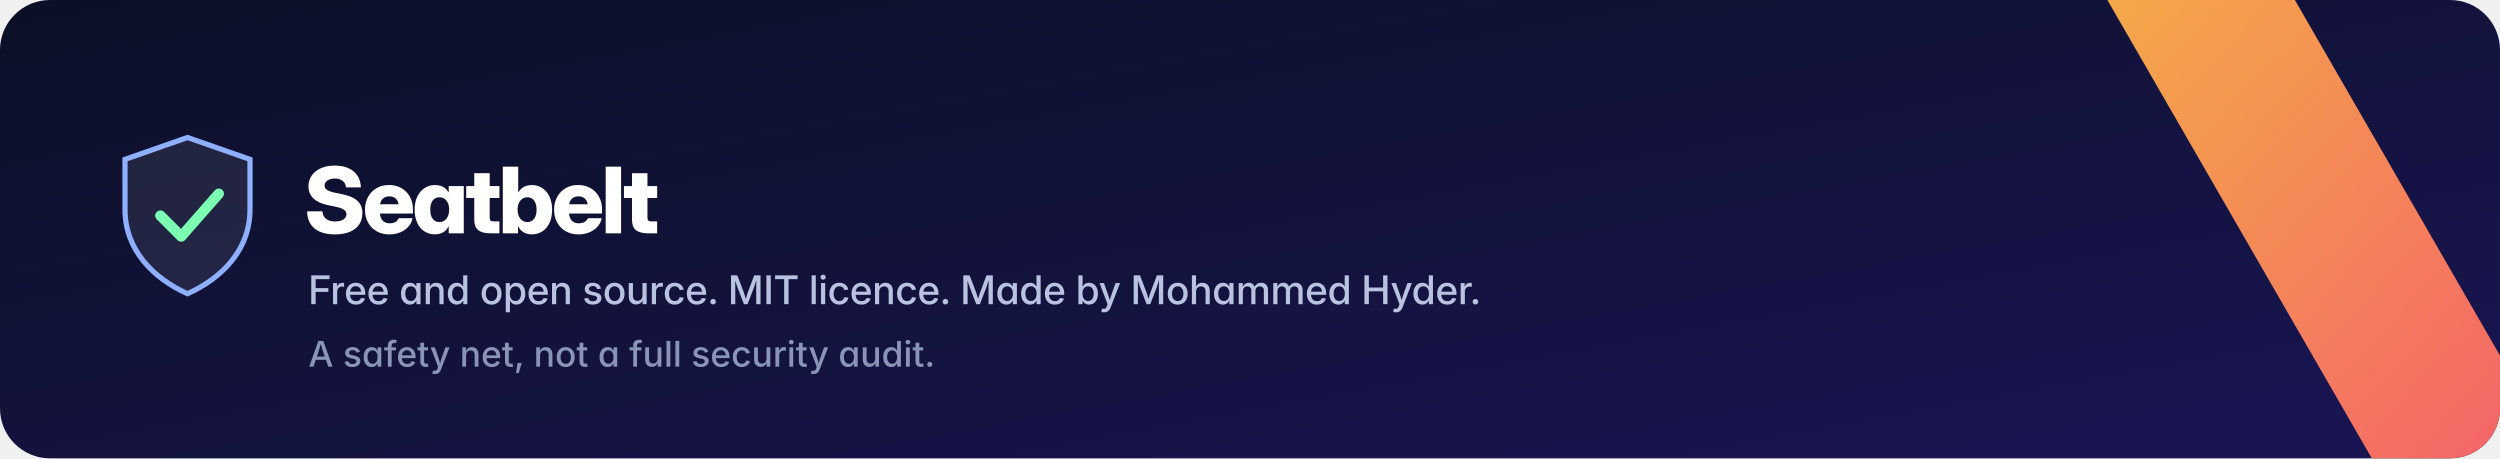
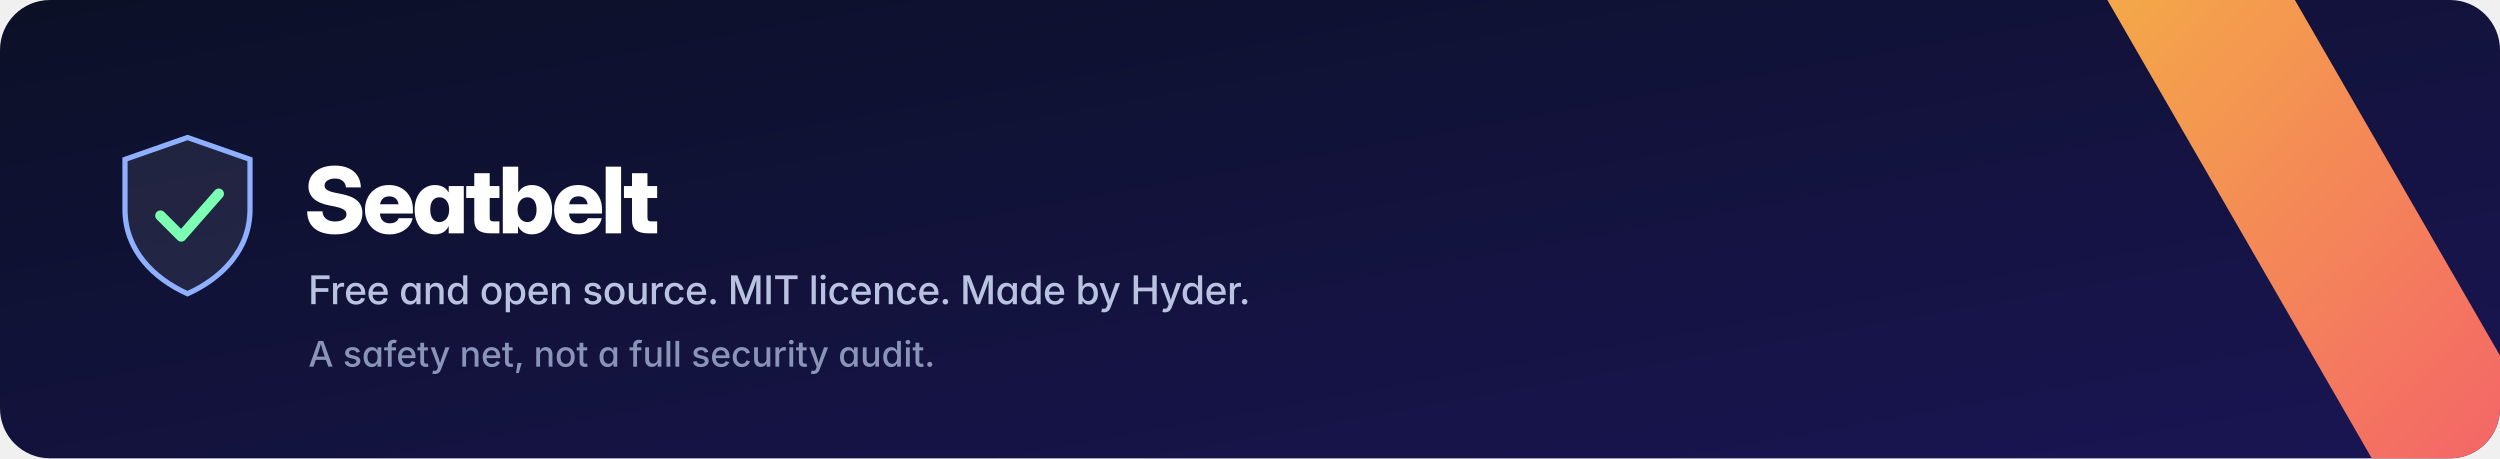
<svg xmlns="http://www.w3.org/2000/svg" width="1200" height="220" viewBox="0 0 1200 220" role="img">
  <defs>
    <path id="g0" d="M689 -24Q491 -24 352 36Q213 97 140 212Q67 328 67 492H410Q412 421 447 370Q482 319 544 292Q607 265 692 265Q769 265 825 285Q882 305 914 342Q945 378 945 427Q945 469 919 501Q892 532 835 556Q779 579 689 598L536 629Q318 674 207 780Q96 887 96 1050Q96 1189 170 1293Q243 1397 375 1456Q507 1514 682 1514Q861 1514 990 1456Q1119 1397 1191 1288Q1262 1179 1267 1026H934Q927 1119 860 1172Q794 1225 687 1225Q620 1225 567 1205Q515 1185 486 1149Q456 1114 456 1067Q456 1026 481 997Q506 967 559 945Q612 923 697 906L828 880Q952 855 1041 818Q1131 780 1188 728Q1246 676 1273 607Q1301 539 1301 453Q1301 303 1228 196Q1155 90 1018 33Q881 -24 689 -24Z" />
    <path id="g1" d="M596 -24Q434 -24 312 47Q189 117 120 242Q52 367 52 528Q52 689 121 814Q189 939 310 1009Q431 1080 587 1080Q706 1080 804 1040Q902 1001 974 928Q1045 855 1084 755Q1123 656 1123 536V443H164V649H962L804 607Q804 675 779 724Q754 773 707 800Q661 826 596 826Q531 826 485 800Q438 773 413 724Q387 675 387 607V455Q387 385 414 333Q440 280 489 252Q539 224 608 224Q659 224 699 238Q739 252 766 278Q793 304 806 338H1115Q1096 232 1023 150Q950 69 840 22Q729 -24 596 -24Z" />
    <path id="g2" d="M509 -23Q371 -23 268 46Q165 114 109 239Q52 363 52 530Q52 692 110 816Q168 940 270 1009Q372 1079 506 1079Q575 1079 632 1061Q689 1043 734 1008Q778 972 810 918H814V1056H1151V0H814V157H811Q783 98 739 58Q695 18 637 -2Q578 -23 509 -23ZM605 252Q671 252 720 287Q769 321 797 383Q824 445 824 530Q824 614 797 675Q769 737 720 771Q671 805 605 805Q543 805 496 772Q450 739 425 678Q401 616 401 530Q401 443 425 381Q450 319 496 286Q543 252 605 252Z" />
    <path id="g3" d="M761 1056V790H19V1056H761ZM199 1344H544V355Q544 304 564 285Q584 266 642 266Q668 266 706 266Q744 266 761 266V0Q734 0 679 0Q624 0 566 0Q376 0 287 72Q199 143 199 297V1344Z" />
    <path id="g4" d="M742 -23Q672 -23 614 -2Q555 18 510 60Q465 101 438 163H436V0H96V1490H440V914H442Q476 970 520 1007Q564 1043 621 1061Q677 1079 745 1079Q879 1079 981 1009Q1083 940 1141 816Q1198 692 1198 530Q1198 363 1142 239Q1085 114 983 46Q881 -23 742 -23ZM645 252Q709 252 755 286Q801 319 825 381Q850 443 850 530Q850 616 825 678Q801 739 755 772Q709 805 645 805Q581 805 531 771Q482 737 454 675Q426 614 426 530Q426 445 454 383Q482 321 531 287Q581 252 645 252Z" />
    <path id="g5" d="M440 1490V0H96V1490H440Z" />
    <path id="g6" d="M152 0V1490H1098V1294H378V830H1036V636H378V0H152Z" />
    <path id="g7" d="M135 0V1090H343V915H352Q382 1004 452 1054Q523 1105 622 1105Q645 1105 669 1103Q693 1102 708 1100V896Q696 899 663 903Q631 907 595 907Q526 907 471 877Q415 847 383 790Q351 734 351 654V0H135Z" />
    <path id="g8" d="M603 -24Q442 -24 325 48Q209 119 146 246Q83 373 83 540Q83 707 147 836Q210 964 323 1036Q437 1109 588 1109Q691 1109 781 1074Q871 1039 939 969Q1007 899 1046 794Q1084 690 1084 552V483H194V645H972L874 593Q874 694 840 770Q807 845 743 887Q680 930 589 930Q498 930 433 887Q368 844 333 771Q298 698 298 606V504Q298 396 335 317Q373 239 442 198Q511 156 606 156Q671 156 722 175Q774 194 809 231Q845 268 863 319L1068 292Q1044 198 980 127Q915 56 819 16Q723 -24 603 -24Z" />
    <path id="g9" d="" />
    <path id="g10" d="M546 -22Q410 -22 306 48Q201 117 142 244Q83 371 83 544Q83 717 143 844Q203 970 307 1039Q412 1107 547 1107Q635 1107 698 1080Q761 1052 803 1010Q845 967 871 922H879V1090H1093V0H880V168H871Q844 121 802 78Q759 34 696 6Q633 -22 546 -22ZM593 163Q686 163 751 211Q816 259 851 345Q886 431 886 545Q886 659 851 744Q817 829 751 876Q686 923 593 923Q502 923 437 876Q372 829 338 745Q303 660 303 545Q303 430 338 345Q373 259 438 211Q503 163 593 163Z" />
    <path id="g11" d="M351 638V0H135V1090H344L345 822H311Q361 968 453 1038Q546 1107 678 1107Q789 1107 875 1060Q961 1012 1010 919Q1059 825 1059 687V0H843V660Q843 784 781 850Q719 917 609 917Q536 917 477 886Q419 855 385 793Q351 731 351 638Z" />
    <path id="g12" d="M546 -22Q410 -22 305 48Q201 117 142 244Q83 371 83 544Q83 717 143 844Q202 970 307 1039Q411 1107 546 1107Q635 1107 697 1080Q760 1052 802 1009Q844 967 869 921H877V1490H1093V0H882V169H871Q844 122 802 78Q759 34 696 6Q634 -22 546 -22ZM592 163Q685 163 750 211Q816 259 850 345Q885 431 885 545Q885 659 850 744Q816 829 750 876Q685 923 592 923Q501 923 436 876Q372 829 337 744Q303 659 303 545Q303 430 338 345Q372 259 437 211Q502 163 592 163Z" />
    <path id="g13" d="M598 -24Q444 -24 328 48Q212 119 148 246Q83 373 83 541Q83 710 148 838Q212 966 328 1038Q444 1109 598 1109Q753 1109 869 1038Q985 966 1049 838Q1113 710 1113 541Q1113 373 1049 246Q985 119 869 48Q753 -24 598 -24ZM598 161Q695 161 761 211Q827 260 861 347Q894 433 894 541Q894 651 861 738Q827 824 761 874Q695 924 598 924Q502 924 436 874Q370 824 337 738Q303 652 303 541Q303 432 337 346Q370 260 436 211Q501 161 598 161Z" />
    <path id="g14" d="M135 -418V1090H346V922H357Q383 967 425 1009Q467 1052 530 1080Q594 1107 682 1107Q818 1107 922 1039Q1026 970 1085 844Q1144 717 1144 544Q1144 371 1086 244Q1027 117 923 48Q819 -22 682 -22Q595 -22 533 6Q470 34 428 78Q386 121 359 168H351V-418H135ZM635 163Q727 163 791 211Q856 259 890 345Q925 430 925 545Q925 659 890 744Q856 829 792 876Q727 923 635 923Q543 923 477 876Q412 829 377 744Q343 659 343 545Q343 431 378 345Q412 259 478 211Q544 163 635 163Z" />
    <path id="g15" d="M532 -24Q411 -24 315 13Q220 50 160 122Q99 194 85 300L293 324Q310 237 370 194Q431 150 531 150Q635 150 696 193Q756 235 756 298Q756 352 716 386Q676 420 601 436L419 477Q267 511 190 588Q114 664 114 783Q114 880 167 953Q220 1027 315 1068Q410 1109 534 1109Q654 1109 743 1070Q831 1032 885 963Q939 894 953 800L754 776Q741 843 687 890Q633 938 536 938Q445 938 388 896Q330 855 330 792Q330 738 371 704Q412 670 494 651L674 611Q829 576 903 503Q977 430 977 314Q977 212 920 136Q863 60 763 18Q662 -24 532 -24Z" />
    <path id="g16" d="M517 -17Q405 -17 319 31Q233 78 184 172Q135 266 135 403V1090H351V430Q351 307 413 240Q476 173 585 173Q659 173 717 204Q775 235 809 298Q843 360 843 452V1090H1059V0H850L849 269H883Q833 122 740 52Q646 -17 517 -17Z" />
    <path id="g17" d="M597 -24Q443 -24 327 48Q212 119 148 246Q83 374 83 541Q83 710 148 838Q212 966 327 1037Q443 1109 597 1109Q687 1109 765 1084Q843 1058 904 1012Q965 965 1006 900Q1046 835 1062 755L853 727Q843 771 822 807Q800 843 768 869Q736 896 693 910Q651 925 598 925Q501 925 436 875Q370 825 336 738Q303 652 303 541Q303 432 336 346Q370 260 436 210Q501 161 598 161Q651 161 694 175Q736 189 768 216Q800 243 822 281Q844 318 854 364L1064 336Q1049 255 1008 189Q968 123 906 76Q845 28 766 2Q688 -24 597 -24Z" />
    <path id="g18" d="M276 -16Q216 -16 174 26Q132 68 132 128Q132 188 174 230Q216 272 276 272Q337 272 379 230Q421 188 421 128Q421 68 379 26Q337 -16 276 -16Z" />
    <path id="g19" d="M152 0V1490H478L807 627Q821 590 839 533Q857 477 876 413Q896 349 913 289Q930 229 942 184H892Q904 227 921 287Q938 347 958 411Q977 475 995 532Q1014 589 1027 627L1351 1490H1678V0H1455V806Q1455 854 1456 916Q1457 978 1458 1046Q1460 1115 1462 1185Q1464 1255 1464 1319H1487Q1465 1246 1441 1171Q1417 1097 1395 1028Q1372 959 1353 902Q1333 845 1319 806L1010 0H820L508 806Q493 845 474 901Q454 957 432 1026Q409 1094 384 1169Q360 1244 335 1319H363Q364 1258 366 1189Q367 1120 369 1050Q371 981 372 918Q373 855 373 806V0H152Z" />
    <path id="g20" d="M378 1490V0H152V1490H378Z" />
    <path id="g21" d="M72 1294V1490H1234V1294H767V0H541V1294H72Z" />
    <path id="g22" d="M351 1490V0H135V1490H351Z" />
    <path id="g23" d="M135 0V1090H351V0H135ZM243 1266Q187 1266 147 1304Q107 1342 107 1396Q107 1451 147 1489Q187 1526 243 1526Q300 1526 340 1489Q380 1451 380 1396Q380 1342 340 1304Q300 1266 243 1266Z" />
    <path id="g24" d="M682 -22Q595 -22 532 6Q469 34 426 78Q384 122 357 169H346V0H135V1490H351V921H359Q385 967 427 1009Q468 1052 531 1080Q594 1107 682 1107Q818 1107 922 1039Q1026 970 1085 844Q1144 717 1144 544Q1144 371 1086 244Q1027 117 923 48Q819 -22 682 -22ZM635 163Q727 163 791 211Q856 259 890 345Q925 430 925 545Q925 659 890 744Q856 829 792 876Q727 923 635 923Q543 923 477 876Q412 829 377 744Q343 659 343 545Q343 431 378 345Q412 259 478 211Q544 163 635 163Z" />
    <path id="g25" d="M133 -409 163 -230 227 -234Q274 -242 310 -233Q346 -223 373 -192Q401 -160 419 -101L454 0L36 1090H269L485 480Q519 385 545 290Q570 196 598 102H535Q562 196 589 291Q616 386 649 480L867 1090H1097L614 -168Q582 -252 535 -309Q488 -365 424 -394Q360 -422 278 -422Q234 -422 197 -418Q159 -414 133 -409Z" />
-     <path id="g26" d="M351 638V0H135V1490H350V822H311Q361 968 453 1038Q546 1107 678 1107Q789 1107 876 1060Q962 1012 1010 919Q1059 825 1059 687V0H843V660Q843 784 781 850Q719 917 609 917Q536 917 477 886Q419 855 385 793Q351 731 351 638Z" />
-     <path id="g27" d="M135 0V1090H343L346 847H328Q354 936 404 994Q455 1052 521 1081Q587 1110 660 1110Q782 1110 863 1037Q943 964 967 843H937Q959 925 1011 985Q1063 1045 1137 1078Q1212 1110 1300 1110Q1398 1110 1478 1067Q1558 1025 1606 940Q1653 855 1653 728V0H1436V707Q1436 820 1374 870Q1311 921 1226 921Q1156 921 1106 891Q1055 862 1028 810Q1000 759 1000 691V0H787V722Q787 812 729 866Q671 921 582 921Q521 921 468 892Q415 864 383 808Q351 752 351 669V0H135Z" />
-     <path id="g28" d="M152 0V1490H378V860H1117V1490H1343V0H1117V664H378V0H152Z" />
-     <path id="g29" d="M51 0 581 1490H861L1401 0H1154L864 829Q830 930 790 1067Q749 1204 696 1396H742Q691 1202 651 1064Q610 925 579 829L298 0H51ZM338 393V583H1113V393H338Z" />
-     <path id="g30" d="" />
-     <path id="g31" d="M549 -23Q428 -23 333 12Q239 47 178 116Q118 184 98 283L305 326Q328 239 391 197Q454 155 551 155Q657 155 720 199Q783 244 783 306Q783 360 745 395Q706 430 626 447L438 490Q282 525 206 602Q130 679 130 799Q130 899 186 974Q242 1049 339 1090Q436 1132 563 1132Q684 1132 770 1097Q856 1062 909 999Q963 936 986 853L789 810Q768 869 716 914Q664 958 565 958Q474 958 413 917Q352 876 352 813Q352 757 392 722Q433 688 525 667L705 627Q860 592 935 517Q1010 442 1010 325Q1010 223 952 144Q893 66 789 21Q686 -23 549 -23Z" />
-     <path id="g32" d="M563 -22Q428 -22 323 47Q217 117 157 246Q96 376 96 556Q96 738 158 867Q219 996 325 1064Q432 1132 566 1132Q669 1132 733 1098Q796 1064 832 1017Q867 971 886 936H900V1118H1118V0H901V175H886Q867 139 830 93Q793 46 729 12Q665 -22 563 -22ZM614 165Q708 165 772 215Q837 265 870 353Q903 442 903 558Q903 675 870 761Q837 848 773 896Q708 945 614 945Q517 945 452 894Q387 844 354 756Q321 669 321 558Q321 447 354 358Q387 269 453 217Q518 165 614 165Z" />
-     <path id="g33" d="M702 1118V939H20V1118H702ZM232 0V1246Q232 1350 279 1420Q325 1490 401 1525Q477 1560 565 1560Q632 1560 679 1549Q727 1538 749 1530L698 1352Q682 1357 659 1362Q635 1368 600 1368Q522 1368 487 1329Q452 1290 452 1216V0H232Z" />
-     <path id="g34" d="M630 -23Q465 -23 345 48Q225 119 161 248Q96 377 96 551Q96 723 160 854Q223 985 339 1058Q455 1132 611 1132Q707 1132 796 1101Q885 1069 956 1002Q1027 935 1069 828Q1110 722 1110 570V492H219V656H997L894 602Q894 705 862 783Q830 862 768 906Q705 950 611 950Q518 950 452 905Q386 860 351 786Q317 713 317 626V514Q317 399 356 320Q396 240 467 199Q538 159 632 159Q694 159 744 176Q794 194 830 229Q867 265 886 317L1093 268Q1066 182 1003 116Q939 50 844 13Q750 -23 630 -23Z" />
-     <path id="g35" d="M626 1118V939H20V1118H626ZM183 1384H403V302Q403 235 432 203Q460 172 525 172Q542 172 570 176Q598 180 618 184L657 8Q622 -4 582 -9Q542 -15 503 -15Q351 -15 267 64Q183 142 183 284V1384Z" />
-     <path id="g36" d="M133 -402 187 -223 212 -229Q269 -244 314 -237Q360 -230 393 -195Q427 -159 447 -87L471 -5L46 1118H284L505 483Q542 377 567 272Q591 167 620 63H552Q581 167 607 273Q634 378 671 483L896 1118H1132L646 -155Q612 -245 563 -305Q513 -365 445 -396Q377 -426 287 -426Q235 -426 194 -418Q153 -411 133 -402Z" />
-     <path id="g37" d="M368 662V0H148V1118H358L360 844H337Q386 994 479 1063Q572 1132 704 1132Q818 1132 903 1084Q988 1036 1036 943Q1084 849 1084 710V0H864V683Q864 804 801 872Q738 940 628 940Q554 940 495 908Q436 875 402 813Q368 751 368 662Z" />
-     <path id="g38" d="M125 -371 213 214H450L285 -371H125Z" />
-     <path id="g39" d="M618 -23Q461 -23 343 49Q226 121 161 251Q96 381 96 553Q96 727 161 858Q226 988 343 1060Q461 1132 618 1132Q776 1132 894 1060Q1011 988 1076 858Q1141 727 1141 553Q1141 381 1076 251Q1011 121 894 49Q776 -23 618 -23ZM618 163Q720 163 787 216Q853 270 886 358Q918 447 918 553Q918 660 886 749Q853 839 787 892Q720 946 618 946Q517 946 451 892Q385 839 353 750Q320 661 320 553Q320 447 353 358Q385 270 451 216Q517 163 618 163Z" />
-     <path id="g40" d="M529 -14Q415 -14 329 34Q243 82 196 176Q148 270 148 408V1118H368V435Q368 314 431 246Q495 178 604 178Q679 178 737 210Q796 243 830 305Q864 368 864 456V1118H1084V0H874L873 274H894Q845 122 751 54Q657 -14 529 -14Z" />
-     <path id="g41" d="M368 1490V0H148V1490H368Z" />
-     <path id="g42" d="M618 -23Q460 -23 343 49Q226 121 161 251Q96 381 96 553Q96 727 161 858Q226 988 343 1060Q460 1132 618 1132Q705 1132 781 1109Q857 1087 918 1044Q980 1002 1022 941Q1065 879 1086 802L877 752Q866 795 843 831Q820 866 788 892Q755 918 712 932Q670 946 619 946Q518 946 451 893Q385 839 353 750Q320 661 320 553Q320 446 353 358Q385 269 451 216Q518 163 619 163Q671 163 714 177Q757 192 791 218Q825 245 848 283Q871 320 881 365L1089 315Q1069 236 1026 173Q983 111 921 67Q860 23 783 0Q706 -23 618 -23Z" />
-     <path id="g43" d="M148 0V1118H361V938H373Q404 1030 481 1082Q558 1134 656 1134Q677 1134 704 1132Q731 1131 749 1128V918Q737 922 703 926Q669 930 634 930Q558 930 497 898Q436 866 402 809Q368 753 368 679V0H148Z" />
-     <path id="g44" d="M148 0V1118H368V0H148ZM259 1289Q202 1289 161 1327Q120 1365 120 1419Q120 1474 161 1512Q202 1550 259 1550Q316 1550 357 1512Q397 1474 397 1419Q397 1365 357 1327Q316 1289 259 1289Z" />
-     <path id="g45" d="M564 -22Q428 -22 322 47Q216 117 156 246Q96 376 96 556Q96 738 157 867Q218 996 324 1064Q430 1132 564 1132Q668 1132 732 1097Q795 1063 831 1017Q867 971 886 936H898V1490H1118V0H904V175H886Q867 139 830 93Q793 47 729 12Q665 -22 564 -22ZM612 165Q706 165 770 215Q835 265 868 353Q902 442 902 558Q902 675 869 761Q836 848 771 896Q707 945 612 945Q515 945 451 894Q386 843 353 755Q321 668 321 558Q321 447 354 358Q387 269 452 217Q517 165 612 165Z" />
-     <path id="g46" d="M311 -15Q249 -15 206 28Q163 71 163 132Q163 194 206 237Q249 279 311 279Q372 279 415 237Q458 194 458 132Q458 71 415 28Q372 -15 311 -15Z" />
+     <path id="g26" d="M152 0V1490H378V860H1117V1490H1343V0H1117V664H378V0H152Z" />
+     <path id="g27" d="M51 0 581 1490H861L1401 0H1154L864 829Q830 930 790 1067Q749 1204 696 1396H742Q691 1202 651 1064Q610 925 579 829L298 0H51ZM338 393V583H1113V393H338Z" />
+     <path id="g28" d="" />
+     <path id="g29" d="M549 -23Q428 -23 333 12Q239 47 178 116Q118 184 98 283L305 326Q328 239 391 197Q454 155 551 155Q657 155 720 199Q783 244 783 306Q783 360 745 395Q706 430 626 447L438 490Q282 525 206 602Q130 679 130 799Q130 899 186 974Q242 1049 339 1090Q436 1132 563 1132Q684 1132 770 1097Q856 1062 909 999Q963 936 986 853L789 810Q768 869 716 914Q664 958 565 958Q474 958 413 917Q352 876 352 813Q352 757 392 722Q433 688 525 667L705 627Q860 592 935 517Q1010 442 1010 325Q1010 223 952 144Q893 66 789 21Q686 -23 549 -23Z" />
+     <path id="g30" d="M563 -22Q428 -22 323 47Q217 117 157 246Q96 376 96 556Q96 738 158 867Q219 996 325 1064Q432 1132 566 1132Q669 1132 733 1098Q796 1064 832 1017Q867 971 886 936H900V1118H1118V0H901V175H886Q867 139 830 93Q793 46 729 12Q665 -22 563 -22ZM614 165Q708 165 772 215Q837 265 870 353Q903 442 903 558Q903 675 870 761Q837 848 773 896Q708 945 614 945Q517 945 452 894Q387 844 354 756Q321 669 321 558Q321 447 354 358Q387 269 453 217Q518 165 614 165Z" />
+     <path id="g31" d="M702 1118V939H20V1118H702ZM232 0V1246Q232 1350 279 1420Q325 1490 401 1525Q477 1560 565 1560Q632 1560 679 1549Q727 1538 749 1530L698 1352Q682 1357 659 1362Q635 1368 600 1368Q522 1368 487 1329Q452 1290 452 1216V0H232Z" />
+     <path id="g32" d="M630 -23Q465 -23 345 48Q225 119 161 248Q96 377 96 551Q96 723 160 854Q223 985 339 1058Q455 1132 611 1132Q707 1132 796 1101Q885 1069 956 1002Q1027 935 1069 828Q1110 722 1110 570V492H219V656H997L894 602Q894 705 862 783Q830 862 768 906Q705 950 611 950Q518 950 452 905Q386 860 351 786Q317 713 317 626V514Q317 399 356 320Q396 240 467 199Q538 159 632 159Q694 159 744 176Q794 194 830 229Q867 265 886 317L1093 268Q1066 182 1003 116Q939 50 844 13Q750 -23 630 -23Z" />
+     <path id="g33" d="M626 1118V939H20V1118H626ZM183 1384H403V302Q403 235 432 203Q460 172 525 172Q542 172 570 176Q598 180 618 184L657 8Q622 -4 582 -9Q542 -15 503 -15Q351 -15 267 64Q183 142 183 284V1384Z" />
+     <path id="g34" d="M133 -402 187 -223 212 -229Q269 -244 314 -237Q360 -230 393 -195Q427 -159 447 -87L471 -5L46 1118H284L505 483Q542 377 567 272Q591 167 620 63H552Q581 167 607 273Q634 378 671 483L896 1118H1132L646 -155Q612 -245 563 -305Q513 -365 445 -396Q377 -426 287 -426Q235 -426 194 -418Q153 -411 133 -402Z" />
+     <path id="g35" d="M368 662V0H148V1118H358L360 844H337Q386 994 479 1063Q572 1132 704 1132Q818 1132 903 1084Q988 1036 1036 943Q1084 849 1084 710V0H864V683Q864 804 801 872Q738 940 628 940Q554 940 495 908Q436 875 402 813Q368 751 368 662Z" />
+     <path id="g36" d="M125 -371 213 214H450L285 -371H125Z" />
+     <path id="g37" d="M618 -23Q461 -23 343 49Q226 121 161 251Q96 381 96 553Q96 727 161 858Q226 988 343 1060Q461 1132 618 1132Q776 1132 894 1060Q1011 988 1076 858Q1141 727 1141 553Q1141 381 1076 251Q1011 121 894 49Q776 -23 618 -23ZM618 163Q720 163 787 216Q853 270 886 358Q918 447 918 553Q918 660 886 749Q853 839 787 892Q720 946 618 946Q517 946 451 892Q385 839 353 750Q320 661 320 553Q320 447 353 358Q385 270 451 216Q517 163 618 163Z" />
+     <path id="g38" d="M529 -14Q415 -14 329 34Q243 82 196 176Q148 270 148 408V1118H368V435Q368 314 431 246Q495 178 604 178Q679 178 737 210Q796 243 830 305Q864 368 864 456V1118H1084V0H874L873 274H894Q845 122 751 54Q657 -14 529 -14Z" />
+     <path id="g39" d="M368 1490V0H148V1490H368Z" />
+     <path id="g40" d="M618 -23Q460 -23 343 49Q226 121 161 251Q96 381 96 553Q96 727 161 858Q226 988 343 1060Q460 1132 618 1132Q705 1132 781 1109Q857 1087 918 1044Q980 1002 1022 941Q1065 879 1086 802L877 752Q866 795 843 831Q820 866 788 892Q755 918 712 932Q670 946 619 946Q518 946 451 893Q385 839 353 750Q320 661 320 553Q320 446 353 358Q385 269 451 216Q518 163 619 163Q671 163 714 177Q757 192 791 218Q825 245 848 283Q871 320 881 365L1089 315Q1069 236 1026 173Q983 111 921 67Q860 23 783 0Q706 -23 618 -23Z" />
+     <path id="g41" d="M148 0V1118H361V938H373Q404 1030 481 1082Q558 1134 656 1134Q677 1134 704 1132Q731 1131 749 1128V918Q737 922 703 926Q669 930 634 930Q558 930 497 898Q436 866 402 809Q368 753 368 679V0H148Z" />
+     <path id="g42" d="M148 0V1118H368V0H148ZM259 1289Q202 1289 161 1327Q120 1365 120 1419Q120 1474 161 1512Q202 1550 259 1550Q316 1550 357 1512Q397 1474 397 1419Q397 1365 357 1327Q316 1289 259 1289Z" />
+     <path id="g43" d="M564 -22Q428 -22 322 47Q216 117 156 246Q96 376 96 556Q96 738 157 867Q218 996 324 1064Q430 1132 564 1132Q668 1132 732 1097Q795 1063 831 1017Q867 971 886 936H898V1490H1118V0H904V175H886Q867 139 830 93Q793 47 729 12Q665 -22 564 -22ZM612 165Q706 165 770 215Q835 265 868 353Q902 442 902 558Q902 675 869 761Q836 848 771 896Q707 945 612 945Q515 945 451 894Q386 843 353 755Q321 668 321 558Q321 447 354 358Q387 269 452 217Q517 165 612 165Z" />
+     <path id="g44" d="M311 -15Q249 -15 206 28Q163 71 163 132Q163 194 206 237Q249 279 311 279Q372 279 415 237Q458 194 458 132Q458 71 415 28Q372 -15 311 -15Z" />
    <linearGradient id="fb" x1="0" y1="0" x2="1" y2="1">
      <stop offset="0" stop-color="#0b1026" />
      <stop offset="1" stop-color="#1a1554" />
    </linearGradient>
    <linearGradient id="strap" x1="0" y1="0" x2="1" y2="1">
      <stop offset="0" stop-color="#ffb547" />
      <stop offset="1" stop-color="#ff5f6d" />
    </linearGradient>
    <clipPath id="fc">
      <rect width="1200" height="220" rx="24" />
    </clipPath>
  </defs>
  <g clip-path="url(#fc)">
    <rect width="1200" height="220" fill="url(#fb)" />
    <path d="M1000 -20 L1090 -20 L1240 240 L1150 240 Z" fill="url(#strap)" opacity="0.95" />
  </g>
  <g transform="translate(60 66)">
    <path d="M30 0 L60 10.5 L60 34.5 C60 54 46.5 67.5 30 75 C13.5 67.5 0 54 0 34.5 L0 10.5 Z" fill="#fff" fill-opacity="0.08" stroke="#8fb0ff" stroke-width="2.5" />
    <path d="M17 37.5 L27 47.5 L45 27" fill="none" stroke="#7CFFB2" stroke-width="5" stroke-linecap="round" stroke-linejoin="round" />
  </g>
  <g fill="#ffffff" transform="translate(146.00 112.00) scale(0.02148 -0.02148)">
    <use href="#g0" x="0" y="0" />
    <use href="#g1" x="1307" y="0" />
    <use href="#g2" x="2416" y="0" />
    <use href="#g3" x="3602" y="0" />
    <use href="#g4" x="4343" y="0" />
    <use href="#g1" x="5533" y="0" />
    <use href="#g5" x="6642" y="0" />
    <use href="#g3" x="7127" y="0" />
  </g>
  <g fill="#b9c2e0" transform="translate(148.00 146.00) scale(0.00928 -0.00928)">
    <use href="#g6" x="0" y="0" />
    <use href="#g7" x="1142" y="0" />
    <use href="#g8" x="1862" y="0" />
    <use href="#g8" x="3026" y="0" />
    <use href="#g10" x="4710" y="0" />
    <use href="#g11" x="5938" y="0" />
    <use href="#g12" x="7132" y="0" />
    <use href="#g13" x="8880" y="0" />
    <use href="#g14" x="10077" y="0" />
    <use href="#g8" x="11305" y="0" />
    <use href="#g11" x="12469" y="0" />
    <use href="#g15" x="14183" y="0" />
    <use href="#g13" x="15242" y="0" />
    <use href="#g16" x="16439" y="0" />
    <use href="#g7" x="17633" y="0" />
    <use href="#g17" x="18353" y="0" />
    <use href="#g8" x="19495" y="0" />
    <use href="#g18" x="20659" y="0" />
    <use href="#g19" x="21711" y="0" />
    <use href="#g20" x="23541" y="0" />
    <use href="#g21" x="24071" y="0" />
    <use href="#g22" x="25897" y="0" />
    <use href="#g23" x="26383" y="0" />
    <use href="#g17" x="26869" y="0" />
    <use href="#g8" x="28011" y="0" />
    <use href="#g11" x="29175" y="0" />
    <use href="#g17" x="30369" y="0" />
    <use href="#g8" x="31511" y="0" />
    <use href="#g18" x="32675" y="0" />
    <use href="#g19" x="33727" y="0" />
    <use href="#g10" x="35557" y="0" />
    <use href="#g12" x="36785" y="0" />
    <use href="#g8" x="38013" y="0" />
    <use href="#g24" x="39697" y="0" />
    <use href="#g25" x="40886" y="0" />
-     <use href="#g19" x="42539" y="0" />
-     <use href="#g13" x="44369" y="0" />
-     <use href="#g26" x="45566" y="0" />
-     <use href="#g10" x="46760" y="0" />
-     <use href="#g27" x="47988" y="0" />
-     <use href="#g27" x="49776" y="0" />
-     <use href="#g8" x="51564" y="0" />
-     <use href="#g12" x="52728" y="0" />
-     <use href="#g28" x="54476" y="0" />
-     <use href="#g25" x="55983" y="0" />
-     <use href="#g12" x="57077" y="0" />
-     <use href="#g8" x="58305" y="0" />
-     <use href="#g7" x="59469" y="0" />
-     <use href="#g18" x="60090" y="0" />
+     <use href="#g26" x="42539" y="0" />
+     <use href="#g25" x="44046" y="0" />
+     <use href="#g12" x="45140" y="0" />
+     <use href="#g8" x="46368" y="0" />
+     <use href="#g7" x="47532" y="0" />
+     <use href="#g18" x="48153" y="0" />
  </g>
  <g fill="#8a94b8" transform="translate(148.00 176.00) scale(0.0083 -0.0083)">
-     <use href="#g29" x="0" y="0" />
-     <use href="#g31" x="1998" y="0" />
-     <use href="#g32" x="3101" y="0" />
-     <use href="#g33" x="4367" y="0" />
-     <use href="#g34" x="5089" y="0" />
-     <use href="#g35" x="6292" y="0" />
-     <use href="#g36" x="7031" y="0" />
-     <use href="#g37" x="8755" y="0" />
-     <use href="#g34" x="9987" y="0" />
-     <use href="#g35" x="11190" y="0" />
-     <use href="#g38" x="11887" y="0" />
-     <use href="#g37" x="13033" y="0" />
-     <use href="#g39" x="14265" y="0" />
-     <use href="#g35" x="15502" y="0" />
-     <use href="#g32" x="16745" y="0" />
-     <use href="#g33" x="18557" y="0" />
-     <use href="#g40" x="19334" y="0" />
-     <use href="#g41" x="20566" y="0" />
-     <use href="#g41" x="21082" y="0" />
-     <use href="#g31" x="22144" y="0" />
-     <use href="#g34" x="23247" y="0" />
-     <use href="#g42" x="24450" y="0" />
-     <use href="#g40" x="25632" y="0" />
-     <use href="#g43" x="26864" y="0" />
-     <use href="#g44" x="27672" y="0" />
-     <use href="#g35" x="28188" y="0" />
-     <use href="#g36" x="28927" y="0" />
-     <use href="#g32" x="30651" y="0" />
-     <use href="#g40" x="31917" y="0" />
-     <use href="#g45" x="33149" y="0" />
-     <use href="#g44" x="34415" y="0" />
-     <use href="#g35" x="34931" y="0" />
-     <use href="#g46" x="35628" y="0" />
+     <use href="#g27" x="0" y="0" />
+     <use href="#g29" x="1998" y="0" />
+     <use href="#g30" x="3101" y="0" />
+     <use href="#g31" x="4367" y="0" />
+     <use href="#g32" x="5089" y="0" />
+     <use href="#g33" x="6292" y="0" />
+     <use href="#g34" x="7031" y="0" />
+     <use href="#g35" x="8755" y="0" />
+     <use href="#g32" x="9987" y="0" />
+     <use href="#g33" x="11190" y="0" />
+     <use href="#g36" x="11887" y="0" />
+     <use href="#g35" x="13033" y="0" />
+     <use href="#g37" x="14265" y="0" />
+     <use href="#g33" x="15502" y="0" />
+     <use href="#g30" x="16745" y="0" />
+     <use href="#g31" x="18557" y="0" />
+     <use href="#g38" x="19334" y="0" />
+     <use href="#g39" x="20566" y="0" />
+     <use href="#g39" x="21082" y="0" />
+     <use href="#g29" x="22144" y="0" />
+     <use href="#g32" x="23247" y="0" />
+     <use href="#g40" x="24450" y="0" />
+     <use href="#g38" x="25632" y="0" />
+     <use href="#g41" x="26864" y="0" />
+     <use href="#g42" x="27672" y="0" />
+     <use href="#g33" x="28188" y="0" />
+     <use href="#g34" x="28927" y="0" />
+     <use href="#g30" x="30651" y="0" />
+     <use href="#g38" x="31917" y="0" />
+     <use href="#g43" x="33149" y="0" />
+     <use href="#g42" x="34415" y="0" />
+     <use href="#g33" x="34931" y="0" />
+     <use href="#g44" x="35628" y="0" />
  </g>
</svg>
